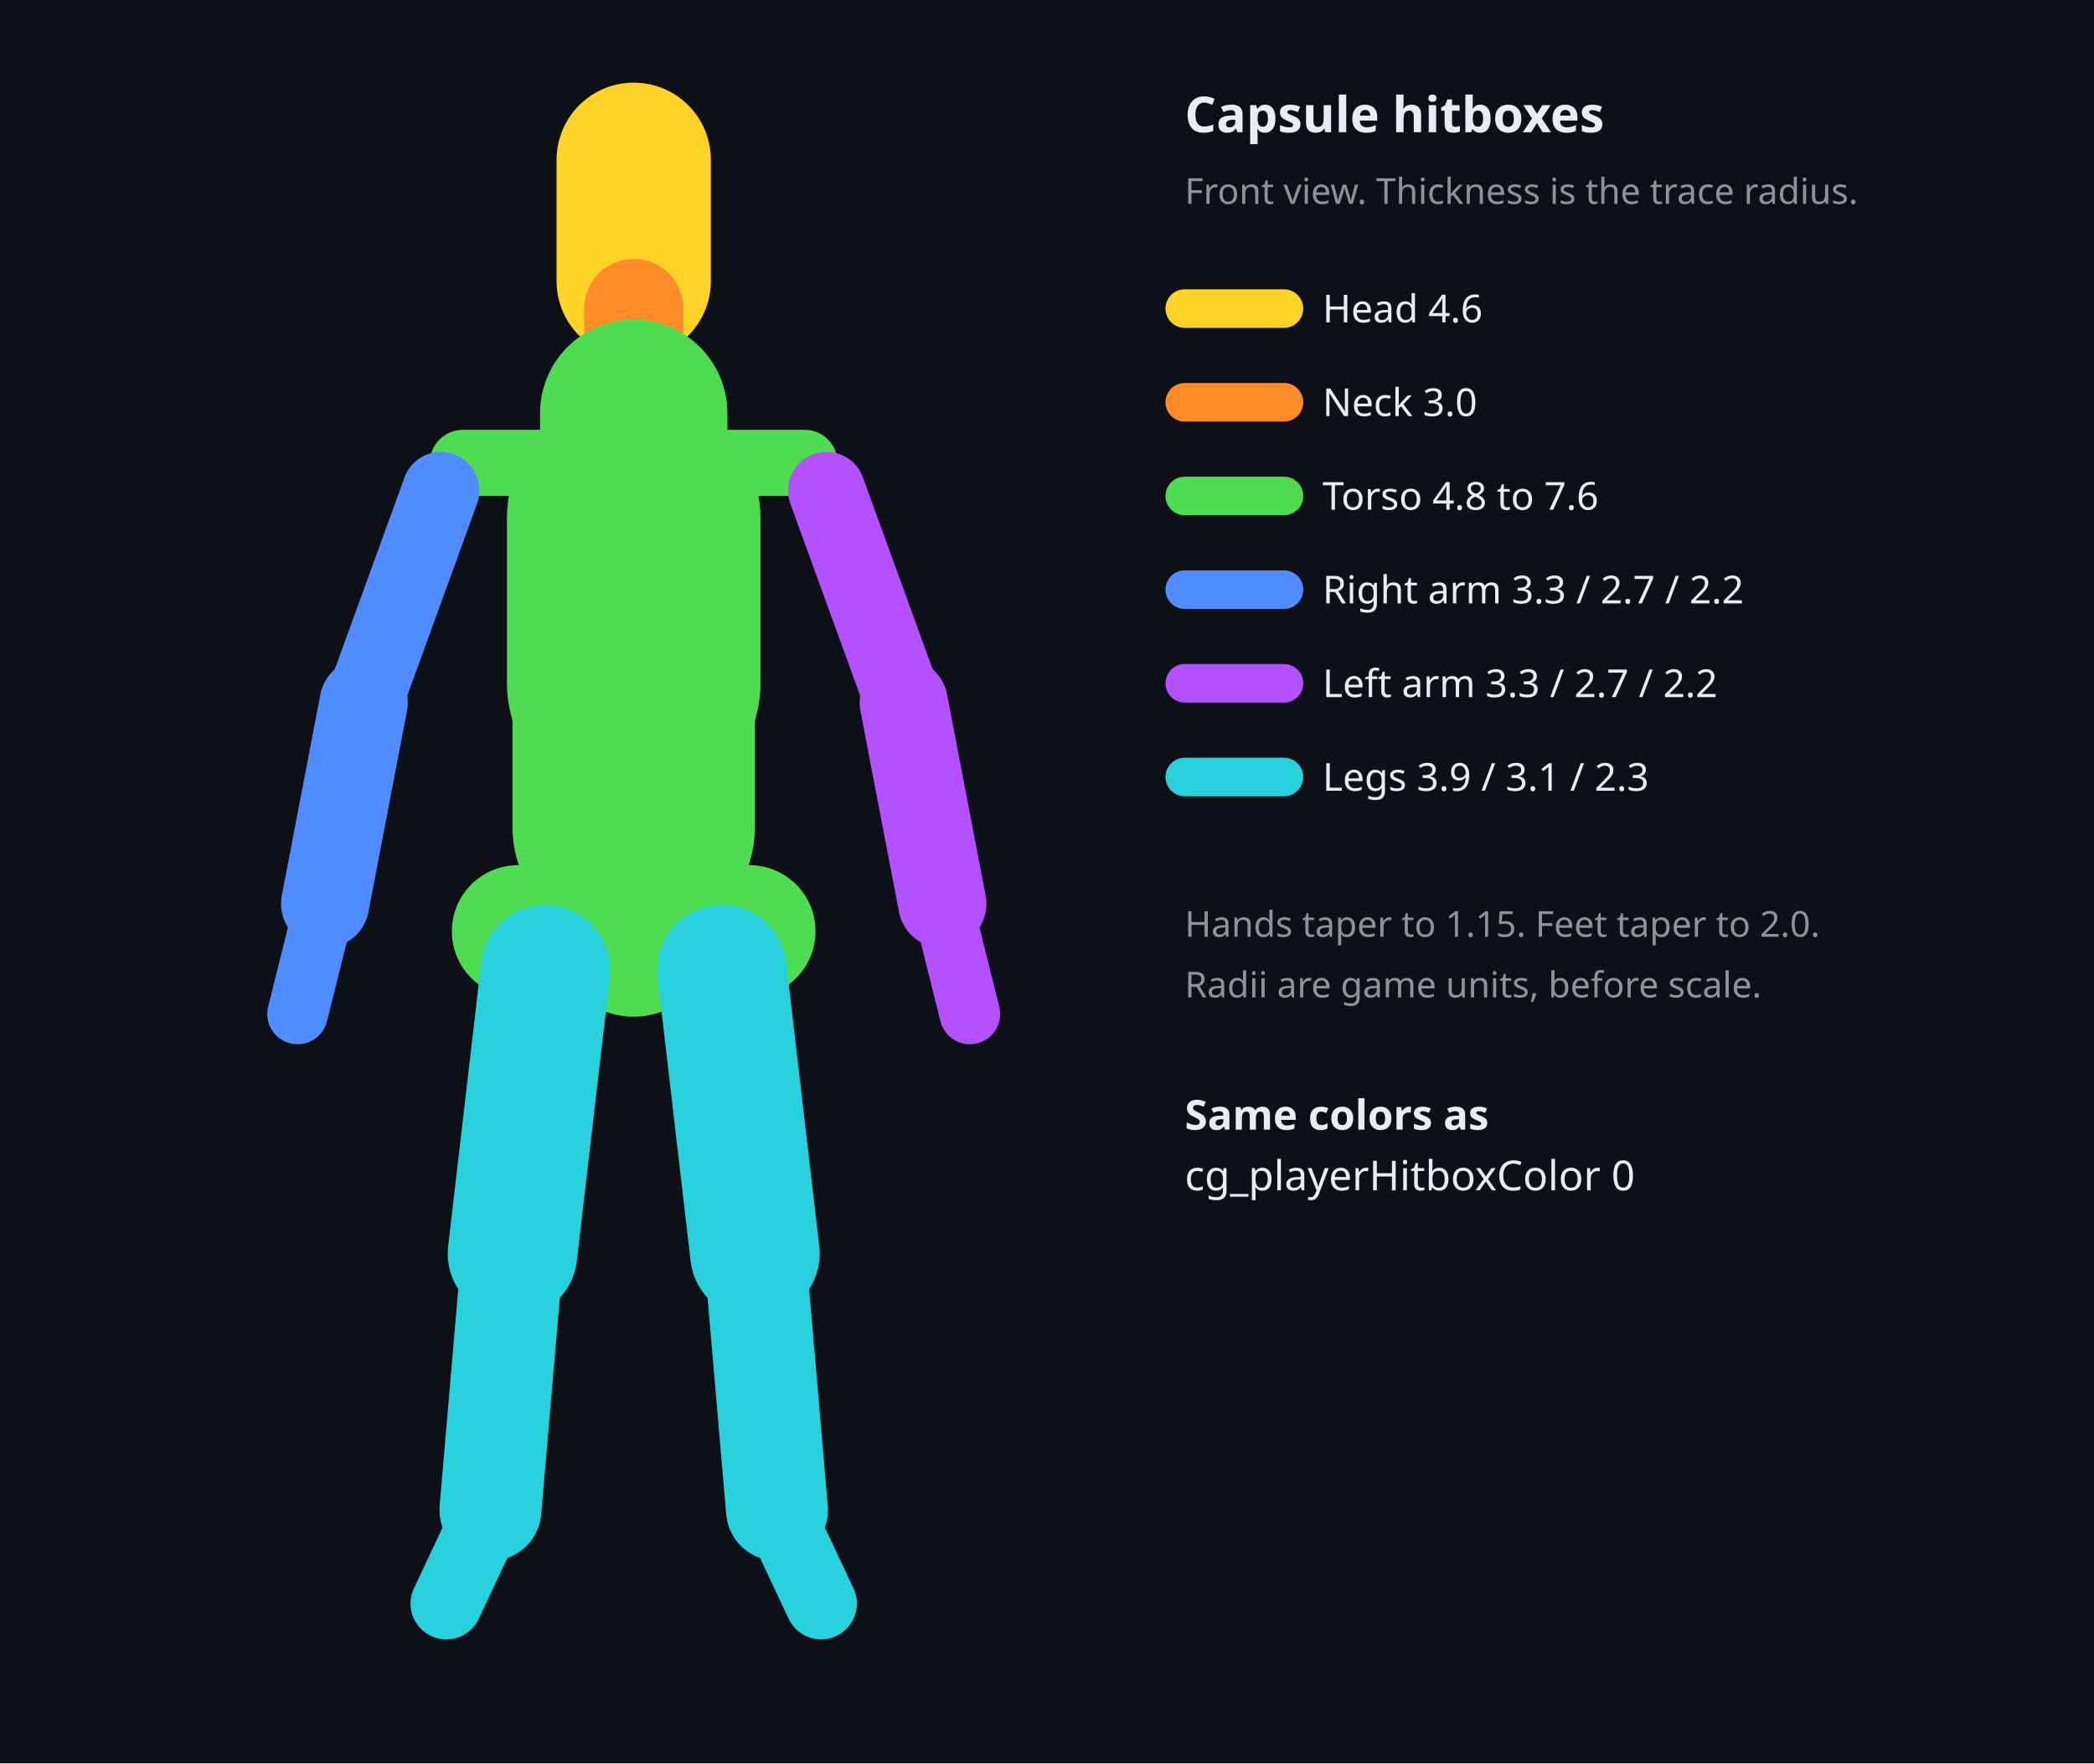
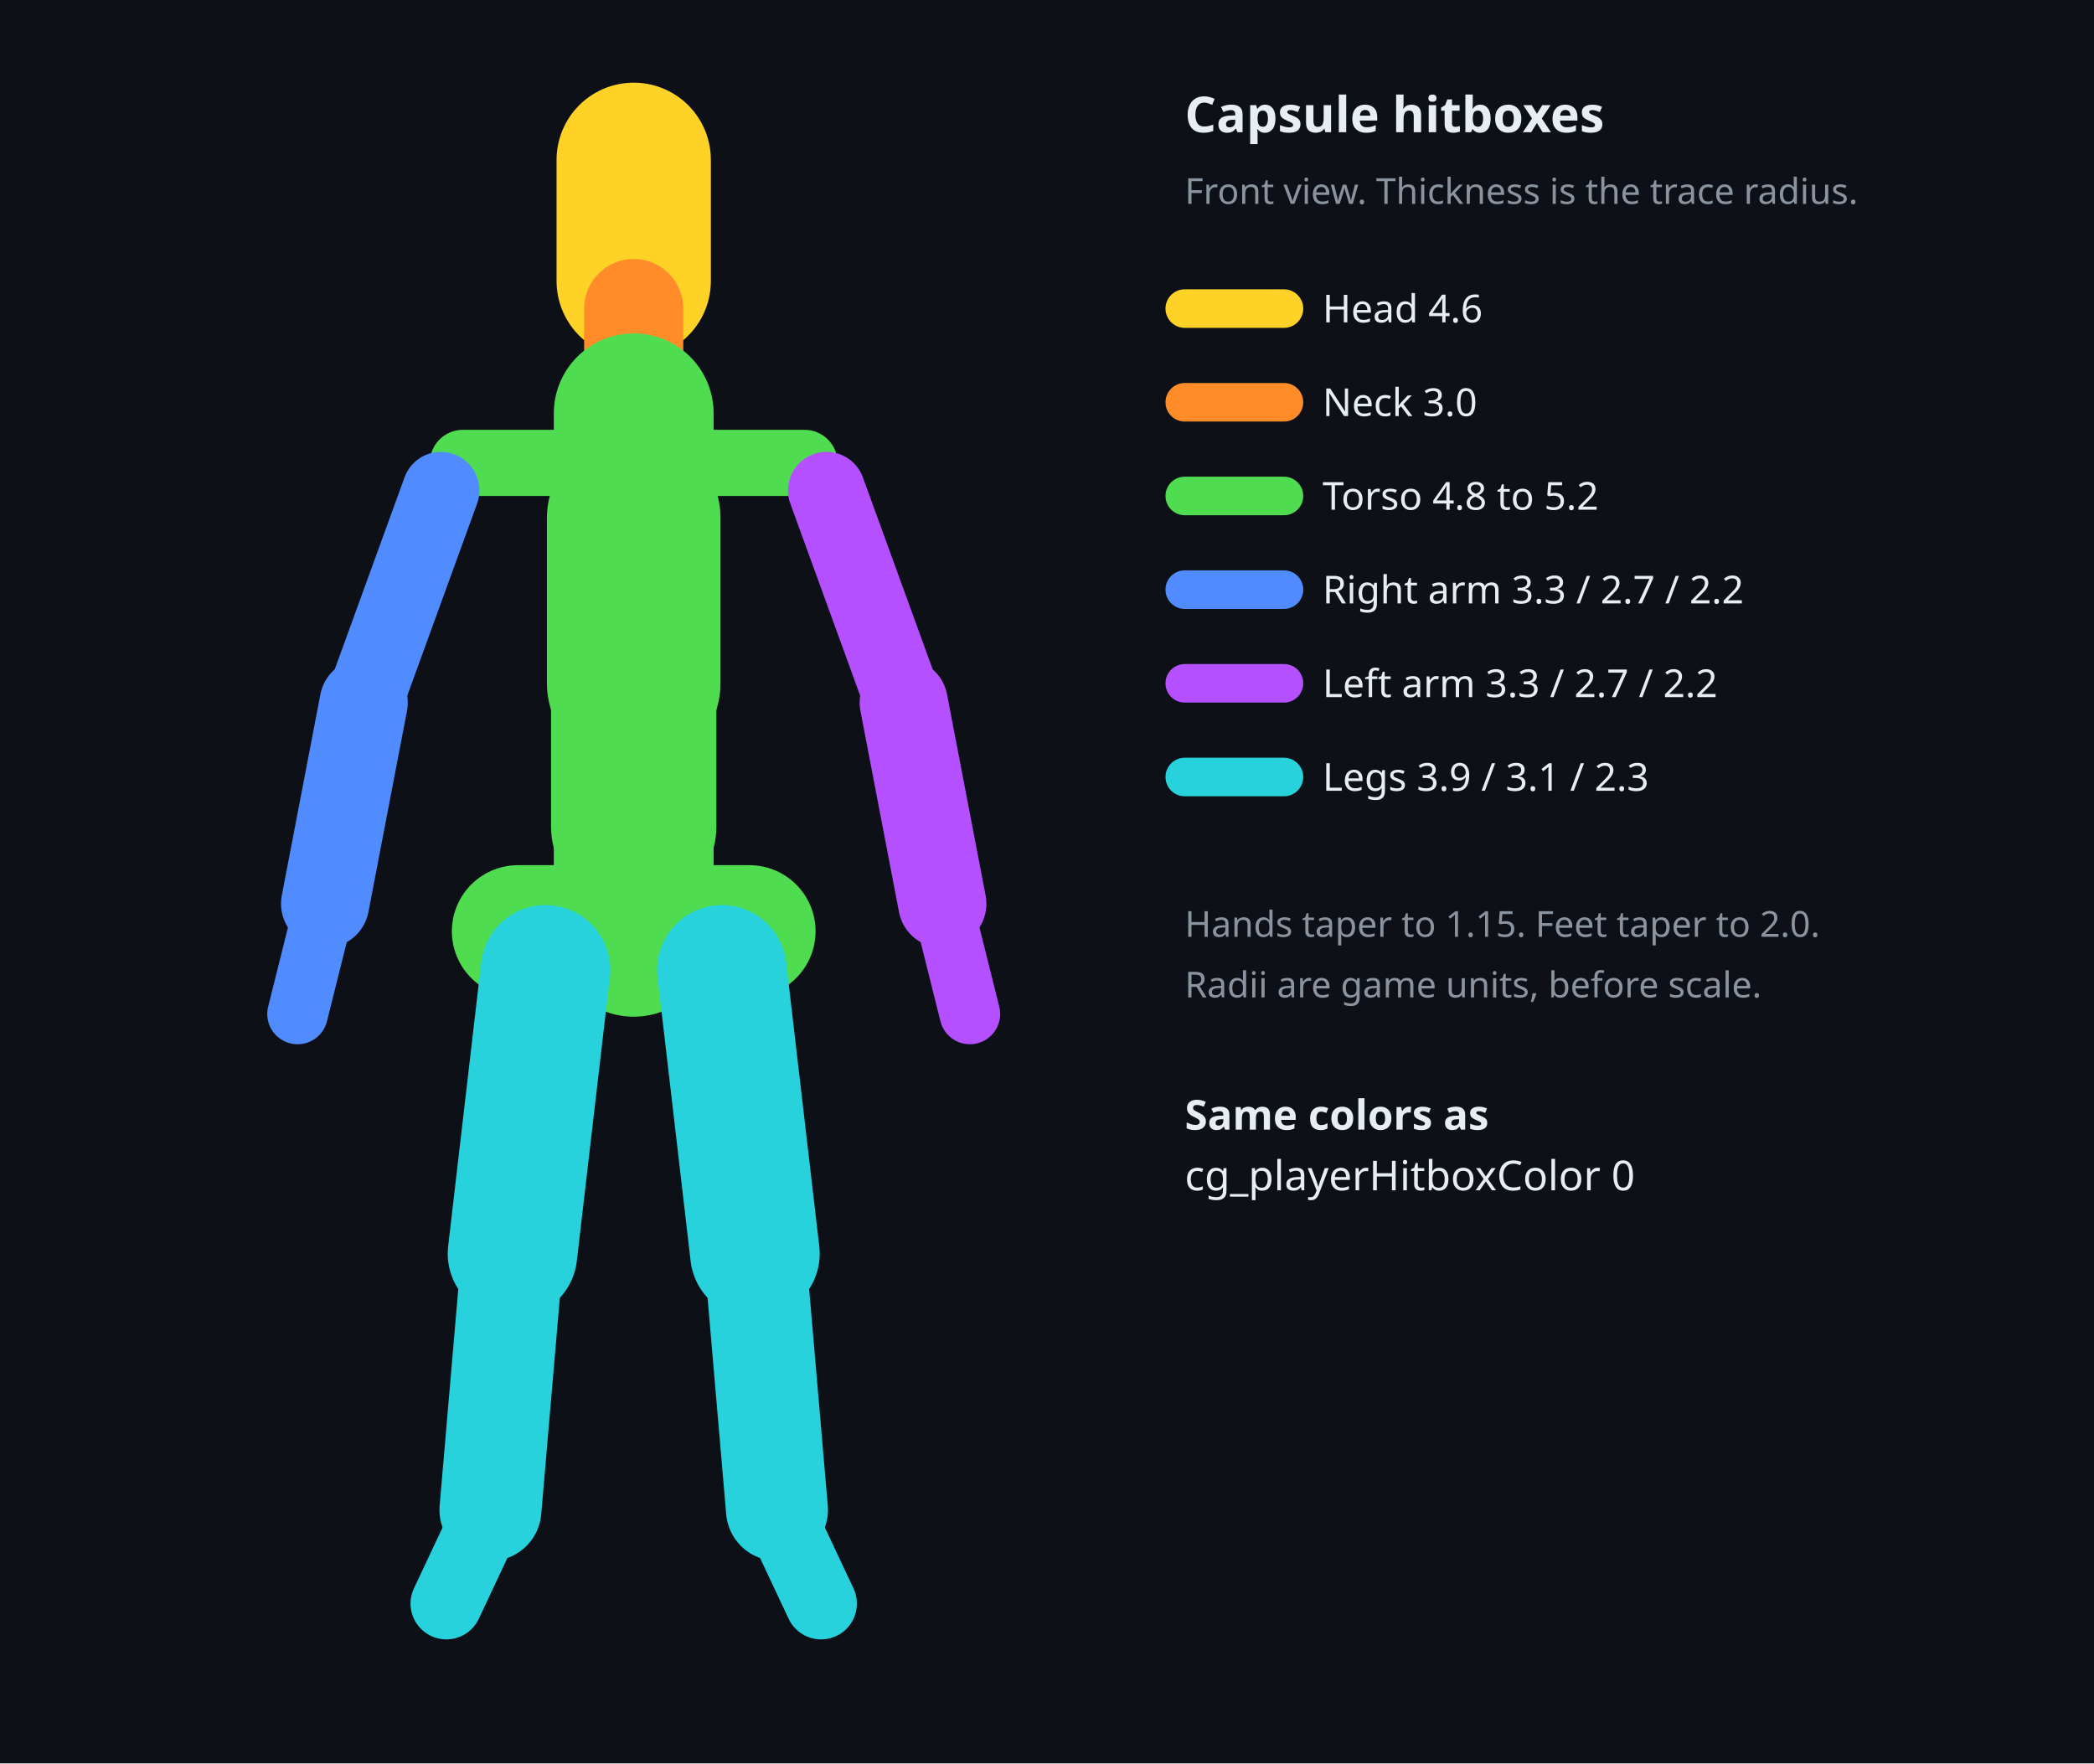
<svg xmlns="http://www.w3.org/2000/svg" width="760" height="640" viewBox="0 0 760 640">
  <rect width="760" height="640" fill="#0d1117" />
  <g fill="none" stroke-linecap="round">
    <line x1="230" y1="58" x2="230" y2="102" stroke="#ffd228" stroke-width="56" />
    <line x1="230" y1="112" x2="230" y2="142" stroke="#ff8c28" stroke-width="36" />
-     <line x1="230" y1="150" x2="230" y2="198" stroke="#50dc50" stroke-width="68" />
-     <line x1="230" y1="188" x2="230" y2="248" stroke="#50dc50" stroke-width="92" />
-     <line x1="230" y1="236" x2="230" y2="300" stroke="#50dc50" stroke-width="88" />
+     <line x1="230" y1="150" x2="230" y2="198" stroke="#50dc50" stroke-width="58" />
+     <line x1="230" y1="188" x2="230" y2="248" stroke="#50dc50" stroke-width="63" />
+     <line x1="230" y1="236" x2="230" y2="300" stroke="#50dc50" stroke-width="60" />
    <line x1="230" y1="292" x2="230" y2="340" stroke="#50dc50" stroke-width="58" />
    <line x1="168" y1="168" x2="292" y2="168" stroke="#50dc50" stroke-width="24" />
    <line x1="188" y1="338" x2="272" y2="338" stroke="#50dc50" stroke-width="48" />
    <line x1="160" y1="178" x2="132" y2="255" stroke="#508cff" stroke-width="28" />
    <line x1="132" y1="255" x2="118" y2="328" stroke="#508cff" stroke-width="32" />
    <line x1="118" y1="328" x2="108" y2="368" stroke="#508cff" stroke-width="22" />
    <line x1="300" y1="178" x2="328" y2="255" stroke="#b450ff" stroke-width="28" />
    <line x1="328" y1="255" x2="342" y2="328" stroke="#b450ff" stroke-width="32" />
    <line x1="342" y1="328" x2="352" y2="368" stroke="#b450ff" stroke-width="22" />
    <line x1="198" y1="352" x2="186" y2="455" stroke="#28d2dc" stroke-width="47" />
    <line x1="186" y1="455" x2="178" y2="548" stroke="#28d2dc" stroke-width="37" />
    <line x1="178" y1="548" x2="162" y2="582" stroke="#28d2dc" stroke-width="26" />
    <line x1="262" y1="352" x2="274" y2="455" stroke="#28d2dc" stroke-width="47" />
    <line x1="274" y1="455" x2="282" y2="548" stroke="#28d2dc" stroke-width="37" />
    <line x1="282" y1="548" x2="298" y2="582" stroke="#28d2dc" stroke-width="26" />
  </g>
  <g font-family="Segoe UI, sans-serif" font-size="15">
    <text x="430" y="48" fill="#e6edf3" font-size="18" font-weight="600">Capsule hitboxes</text>
    <text x="430" y="74" fill="#8b949e" font-size="13">Front view. Thickness is the trace radius.</text>
    <g font-size="14">
      <line x1="430" y1="112" x2="466" y2="112" stroke="#ffd228" stroke-width="14" stroke-linecap="round" />
      <text x="480" y="117" fill="#e6edf3">Head  4.6</text>
      <line x1="430" y1="146" x2="466" y2="146" stroke="#ff8c28" stroke-width="14" stroke-linecap="round" />
      <text x="480" y="151" fill="#e6edf3">Neck  3.0</text>
      <line x1="430" y1="180" x2="466" y2="180" stroke="#50dc50" stroke-width="14" stroke-linecap="round" />
-       <text x="480" y="185" fill="#e6edf3">Torso  4.8 to 7.6</text>
+       <text x="480" y="185" fill="#e6edf3">Torso  4.8 to 5.2</text>
      <line x1="430" y1="214" x2="466" y2="214" stroke="#508cff" stroke-width="14" stroke-linecap="round" />
      <text x="480" y="219" fill="#e6edf3">Right arm  3.3 / 2.7 / 2.2</text>
      <line x1="430" y1="248" x2="466" y2="248" stroke="#b450ff" stroke-width="14" stroke-linecap="round" />
      <text x="480" y="253" fill="#e6edf3">Left arm  3.3 / 2.7 / 2.2</text>
      <line x1="430" y1="282" x2="466" y2="282" stroke="#28d2dc" stroke-width="14" stroke-linecap="round" />
      <text x="480" y="287" fill="#e6edf3">Legs  3.9 / 3.1 / 2.3</text>
    </g>
    <text x="430" y="340" fill="#8b949e" font-size="13">Hands taper to 1.15. Feet taper to 2.0.</text>
    <text x="430" y="362" fill="#8b949e" font-size="13">Radii are game units, before scale.</text>
    <text x="430" y="410" fill="#e6edf3" font-size="15" font-weight="600">Same colors as</text>
    <text x="430" y="432" fill="#e6edf3" font-size="15">cg_playerHitboxColor 0</text>
  </g>
</svg>
